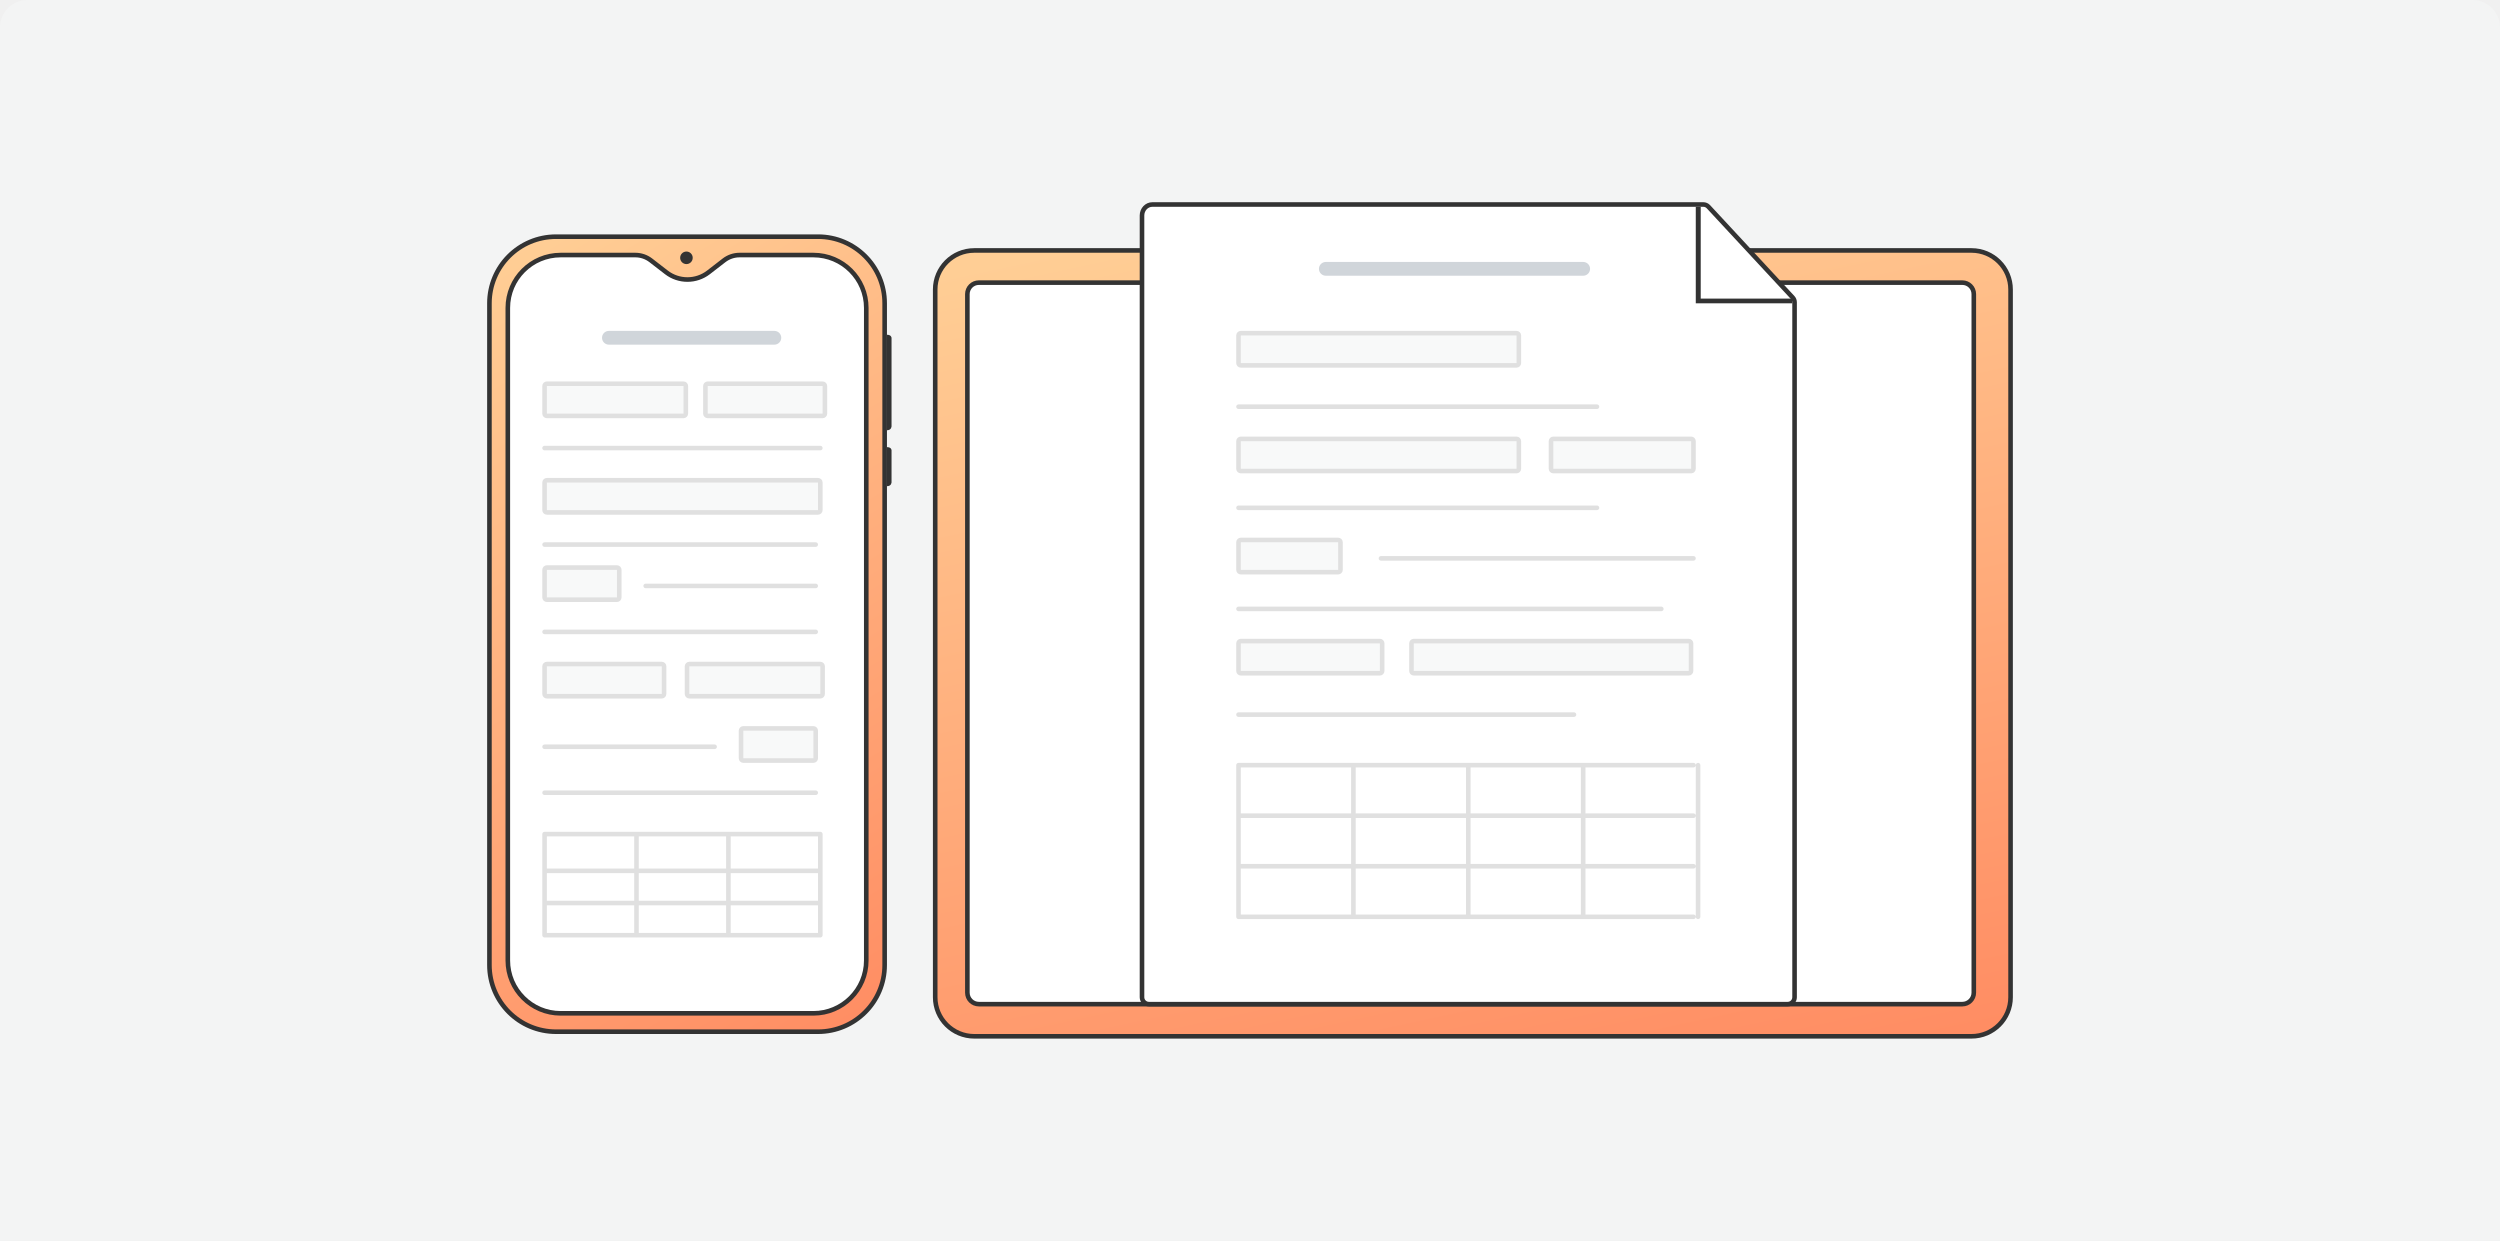
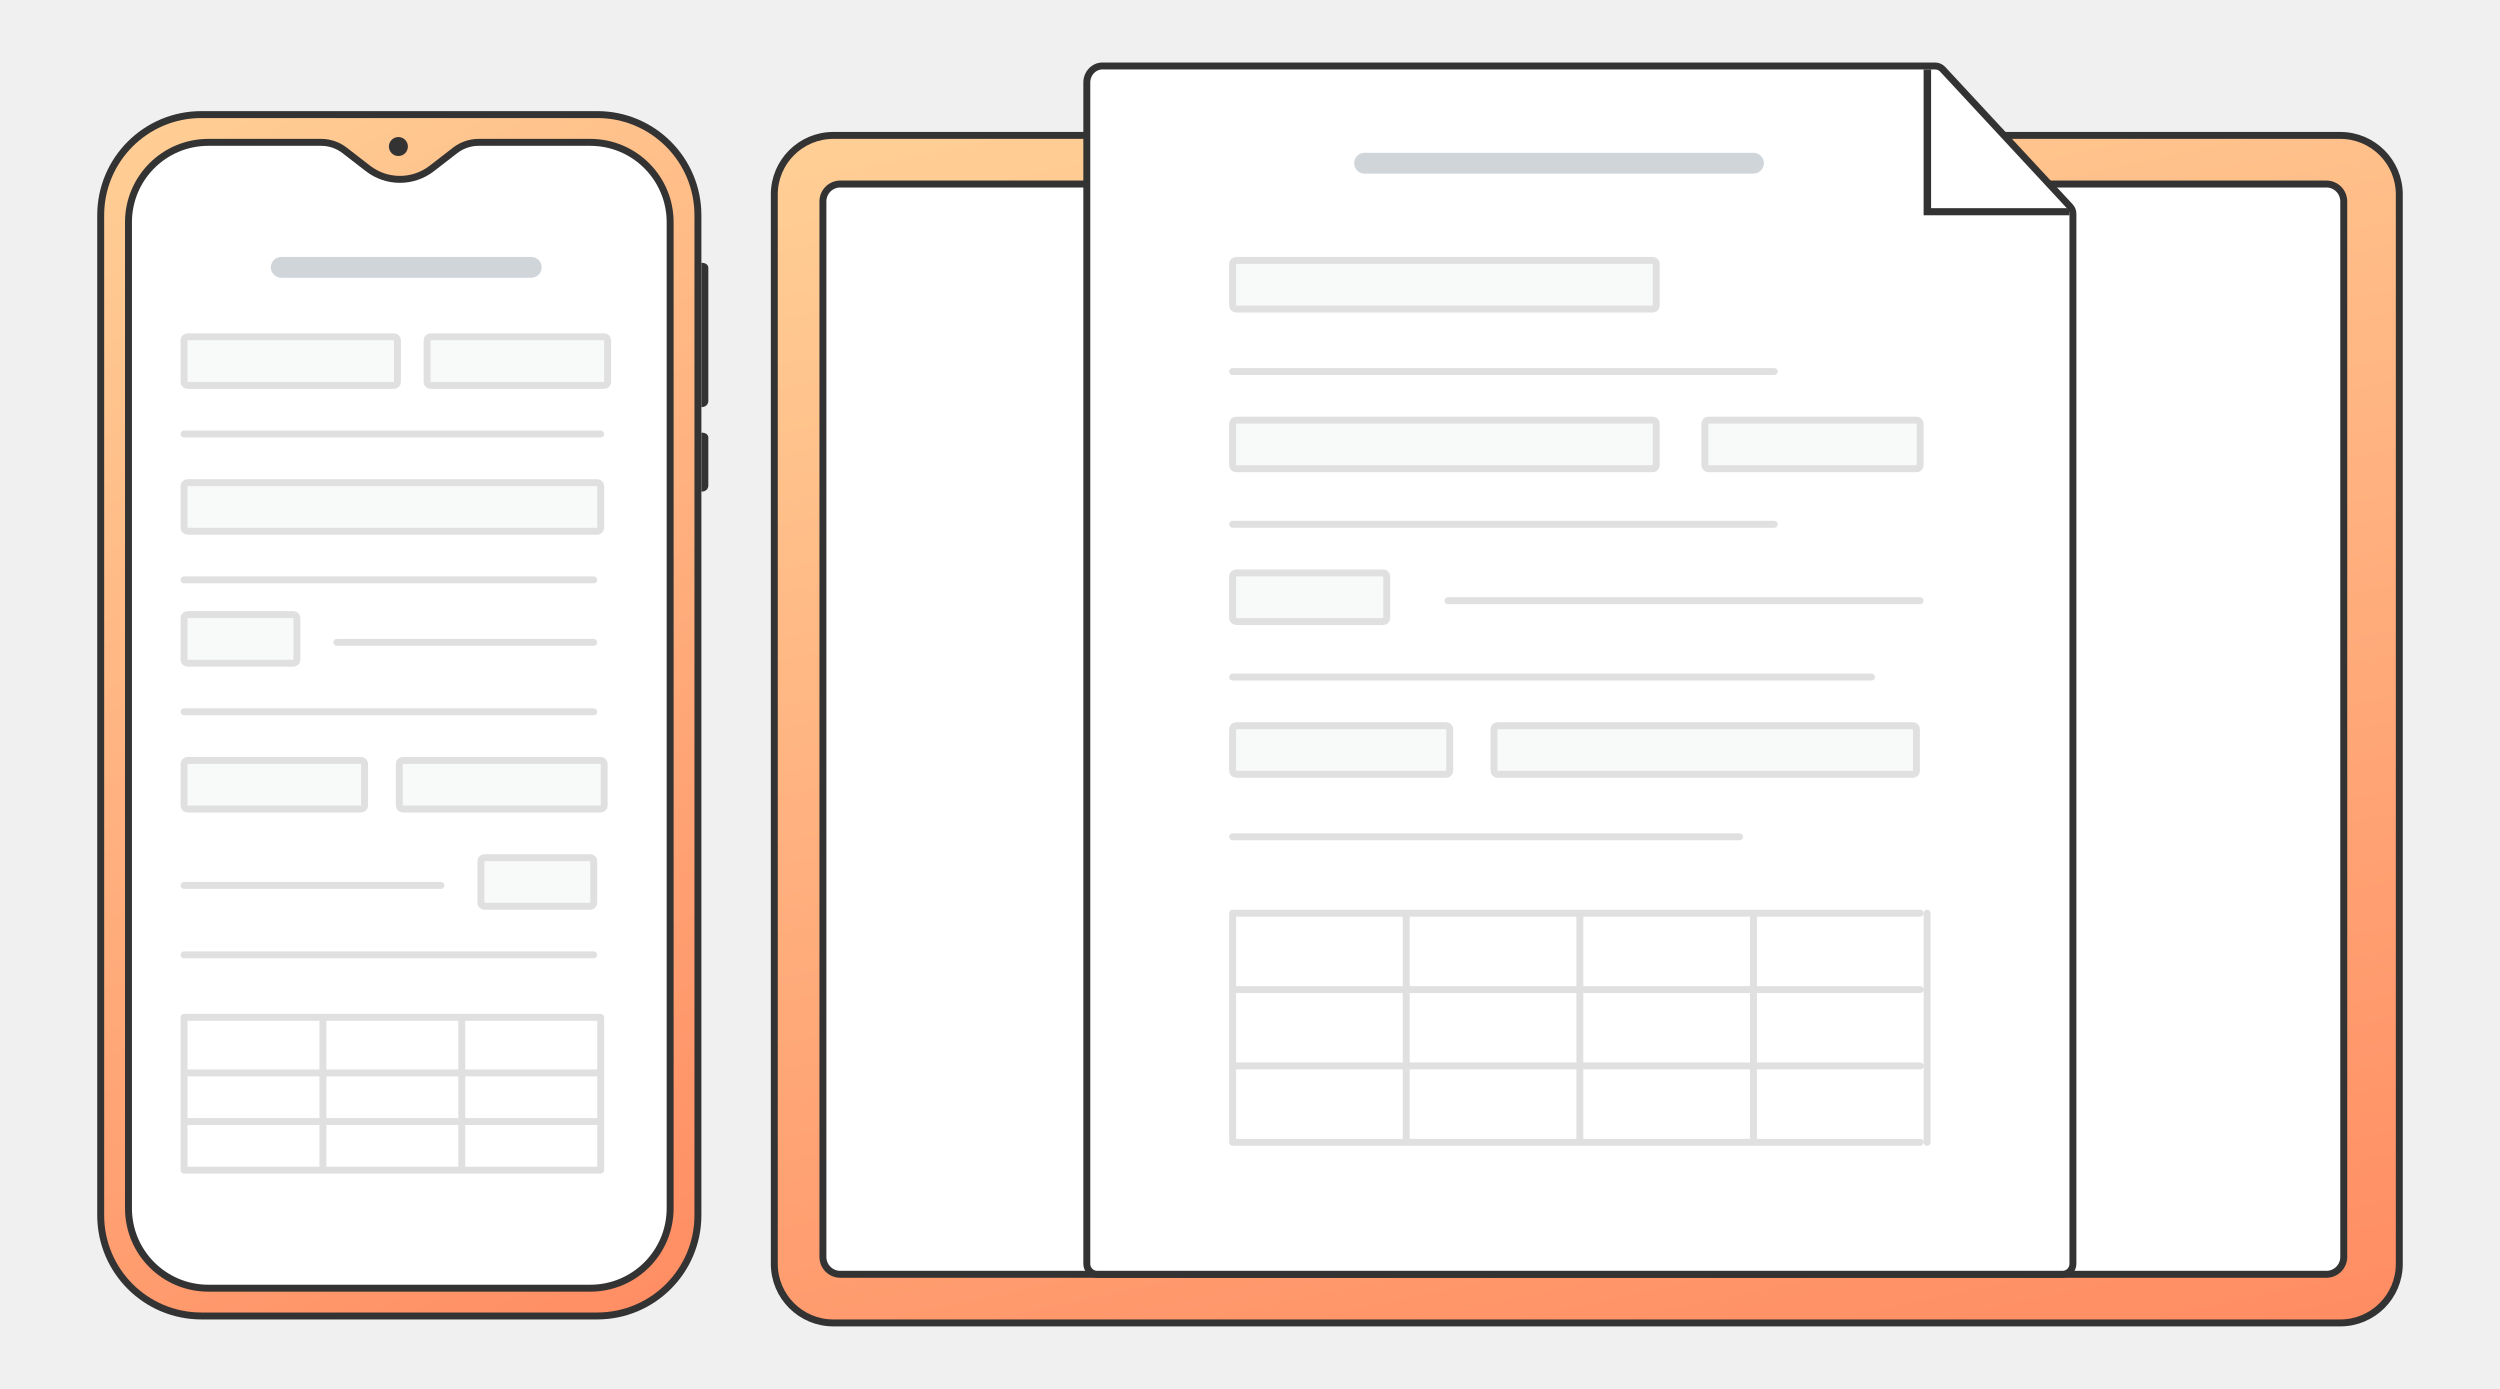
- <svg xmlns="http://www.w3.org/2000/svg" width="544" height="270" viewBox="0 0 544 270" fill="none">
-   <path d="M0 6C0 2.686 2.686 0 6 0H538C541.314 0 544 2.686 544 6V270H0V6Z" fill="#F3F4F4" />
-   <path d="M212 54.5C207.306 54.5 203.5 58.306 203.5 63V217C203.5 221.694 207.306 225.5 212 225.5H429C433.694 225.5 437.5 221.694 437.5 217V63C437.5 58.306 433.694 54.5 429 54.5H212Z" fill="#333333" />
-   <path d="M212 54.5C207.306 54.5 203.5 58.306 203.5 63V217C203.5 221.694 207.306 225.5 212 225.5H429C433.694 225.5 437.5 221.694 437.5 217V63C437.5 58.306 433.694 54.5 429 54.5H212Z" fill="url(#paint0_linear_6435_121757)" />
-   <path d="M212 54.5C207.306 54.5 203.5 58.306 203.5 63V217C203.5 221.694 207.306 225.5 212 225.5H429C433.694 225.5 437.5 221.694 437.5 217V63C437.5 58.306 433.694 54.5 429 54.5H212Z" stroke="#333333" />
-   <rect x="210.5" y="61.5" width="219" height="157" rx="2.5" fill="white" stroke="#333333" />
-   <path d="M390.5 217C390.5 217.828 389.828 218.5 389 218.5H250C249.172 218.5 248.5 217.828 248.5 217V46.894C248.5 45.549 249.532 44.5 250.749 44.5H370.649C371.066 44.5 371.464 44.674 371.748 44.98L390.1 64.76C390.357 65.038 390.5 65.402 390.5 65.78V171.998V217Z" fill="white" stroke="#333333" stroke-miterlimit="10" />
-   <rect x="269" y="88" width="79" height="0.999" rx="0.5" fill="#E0E0E0" />
-   <rect x="269" y="110" width="79" height="0.999" rx="0.5" fill="#E0E0E0" />
-   <rect x="300" y="121" width="69" height="0.999" rx="0.5" fill="#E0E0E0" />
-   <rect x="269" y="132" width="93" height="0.999" rx="0.5" fill="#E0E0E0" />
-   <rect x="269" y="155" width="74" height="0.999" rx="0.5" fill="#E0E0E0" />
-   <rect x="269.5" y="72.5" width="61" height="7" rx="0.5" fill="#F8F9F9" stroke="#E0E0E0" />
-   <rect x="269.5" y="95.5" width="61" height="7" rx="0.5" fill="#F8F9F9" stroke="#E0E0E0" />
-   <rect x="269.5" y="117.5" width="22.187" height="7" rx="0.5" fill="#F8F9F9" stroke="#E0E0E0" />
-   <rect x="337.5" y="95.5" width="31" height="7" rx="0.5" fill="#F8F9F9" stroke="#E0E0E0" />
-   <rect x="-0.5" y="0.5" width="60.831" height="7" rx="0.5" transform="matrix(-1 0 0 1 367.468 139)" fill="#F8F9F9" stroke="#E0E0E0" />
-   <rect x="-0.5" y="0.5" width="31.26" height="7" rx="0.5" transform="matrix(-1 0 0 1 300.26 139)" fill="#F8F9F9" stroke="#E0E0E0" />
-   <path fill-rule="evenodd" clip-rule="evenodd" d="M369 45H370.077V64.976H390V66H369V45Z" fill="#333333" />
-   <path fill-rule="evenodd" clip-rule="evenodd" d="M269 166.5C269 166.224 269.224 166 269.5 166H269.5H294.5H319.499H344.499H368.5C368.767 166 368.985 166.209 368.999 166.472C369.013 166.209 369.231 166 369.498 166C369.774 166 369.998 166.224 369.998 166.5V199.496C369.998 199.772 369.774 199.996 369.498 199.996C369.231 199.996 369.013 199.787 368.999 199.524C368.985 199.787 368.767 199.996 368.5 199.996H344.502L344.499 199.996L344.496 199.996H319.502L319.499 199.996L319.496 199.996H294.503L294.5 199.996L294.497 199.996H269.503C269.502 199.996 269.501 199.996 269.5 199.996C269.224 199.996 269 199.772 269 199.496L269 199.474M270 188.997L270 187.998H294L294 177.998H270L270 176.999H294V166.999H270M269 166.5C269 166.507 269 166.514 269 166.522L269 166.5ZM269 166.522L269 177.476C269 177.484 269 177.491 269 177.499C269 177.506 269 177.514 269 177.521L269 188.475C269 188.483 269 188.49 269 188.498C269 188.505 269 188.513 269 188.52M270 188.997H294V198.997H270M368.5 166.999C368.763 166.999 368.979 166.796 368.999 166.538V177.46C368.979 177.202 368.763 176.999 368.5 176.999H344.999V166.999H368.5ZM368.5 177.998C368.763 177.998 368.979 177.795 368.999 177.537V188.459C368.979 188.201 368.763 187.998 368.5 187.998H344.999V177.998H368.5ZM368.5 188.997C368.763 188.997 368.979 188.794 368.999 188.536V199.458C368.979 199.2 368.763 198.997 368.5 198.997H344.999V188.997H368.5ZM343.999 198.997V188.997H319.999V198.997H343.999ZM343.999 187.998V177.998H319.999V187.998H343.999ZM343.999 176.999V166.999H319.999V176.999H343.999ZM295 166.999H319V176.999H295V166.999ZM295 177.998H319V187.998H295L295 177.998ZM295 188.997H319V198.997H295V188.997Z" fill="#E0E0E0" />
-   <rect x="287" y="57" width="59" height="3" rx="1.5" fill="#D0D5DA" />
-   <path d="M192.5 66C192.5 57.992 186.012 51.5 178.004 51.5L149.5 51.5L120.996 51.5C112.988 51.5 106.5 57.992 106.5 66V210C106.5 218.008 112.992 224.5 121 224.5H178C186.008 224.5 192.5 218.008 192.5 210V66Z" fill="#333333" />
-   <path d="M192.5 66C192.5 57.992 186.012 51.5 178.004 51.5L149.5 51.5L120.996 51.5C112.988 51.5 106.5 57.992 106.5 66V210C106.5 218.008 112.992 224.5 121 224.5H178C186.008 224.5 192.5 218.008 192.5 210V66Z" fill="url(#paint1_linear_6435_121757)" />
-   <path d="M192.5 66C192.5 57.992 186.012 51.5 178.004 51.5L149.5 51.5L120.996 51.5C112.988 51.5 106.5 57.992 106.5 66V210C106.5 218.008 112.992 224.5 121 224.5H178C186.008 224.5 192.5 218.008 192.5 210V66Z" stroke="#333333" />
-   <path d="M188.5 67C188.5 60.649 183.352 55.5 177.001 55.5L160.92 55.5C159.703 55.5 158.518 55.904 157.554 56.648L154.173 59.263C151.471 61.351 147.7 61.351 144.999 59.263L141.617 56.648C140.654 55.904 139.471 55.5 138.254 55.5L121.997 55.5C115.645 55.5 110.5 60.649 110.5 67V209C110.5 215.351 115.649 220.5 122 220.5H177C183.351 220.5 188.5 215.351 188.5 209V67Z" fill="white" stroke="#333333" />
-   <circle cx="149.369" cy="56.1" r="1.366" fill="#333333" />
-   <path d="M193 72.841C194 72.841 194 73.535 194 73.535V92.75C194 92.75 194 93.626 193 93.626C193 88.737 193 72.841 193 72.841Z" fill="#333333" />
-   <path d="M193 97.294C194 97.294 194 97.973 194 97.973V104.941C194 104.941 194 105.797 193 105.797C193 101.02 193 97.294 193 97.294Z" fill="#333333" />
-   <rect x="118" y="97" width="61" height="0.999" rx="0.5" fill="#E0E0E0" />
-   <rect x="118" y="118" width="60" height="0.999" rx="0.5" fill="#E0E0E0" />
-   <rect x="118" y="172" width="60" height="0.999" rx="0.5" fill="#E0E0E0" />
-   <rect x="140" y="127" width="38" height="0.999" rx="0.5" fill="#E0E0E0" />
-   <rect x="118" y="137" width="60" height="0.999" rx="0.5" fill="#E0E0E0" />
-   <rect x="118.5" y="83.5" width="30.735" height="7" rx="0.5" fill="#F8F9F9" stroke="#E0E0E0" />
-   <rect x="118.5" y="104.5" width="60" height="7" rx="0.5" fill="#F8F9F9" stroke="#E0E0E0" />
-   <rect x="118.5" y="123.5" width="16.25" height="7" rx="0.5" fill="#F8F9F9" stroke="#E0E0E0" />
-   <rect x="153.5" y="83.5" width="26" height="7" rx="0.5" fill="#F8F9F9" stroke="#E0E0E0" />
-   <rect width="38" height="0.999" rx="0.5" transform="matrix(-1 0 0 1 156 162)" fill="#E0E0E0" />
-   <rect x="-0.5" y="0.5" width="16.25" height="7" rx="0.5" transform="matrix(-1 0 0 1 177 158)" fill="#F8F9F9" stroke="#E0E0E0" />
-   <rect x="118.5" y="144.5" width="26" height="7" rx="0.5" fill="#F8F9F9" stroke="#E0E0E0" />
-   <rect x="149.5" y="144.5" width="29.5" height="7" rx="0.5" fill="#F8F9F9" stroke="#E0E0E0" />
-   <path fill-rule="evenodd" clip-rule="evenodd" d="M118.5 181C118.224 181 118 181.224 118 181.5C118 181.507 118 181.514 118 181.522L118 189.477C118 189.485 118 189.492 118 189.5C118 189.507 118 189.514 118 189.522L118 196.477C118 196.485 118 196.492 118 196.5C118 196.507 118 196.514 118 196.522L118 203.477C118 203.485 118 203.492 118 203.5C118 203.596 118.027 203.686 118.075 203.763C118.163 203.905 118.32 204 118.5 204C118.511 204 118.521 204 118.531 203.999H138.469C138.479 204 138.489 204 138.5 204L138.514 204L138.531 203.999H158.468L158.484 204L158.499 204C158.51 204 158.52 204 158.53 203.999H178.468C178.478 204 178.488 204 178.499 204C178.774 204 178.997 203.778 178.999 203.503L178.999 203.5L178.999 203.497V196.502L178.999 196.5L178.999 196.497V189.502L178.999 189.5L178.999 189.497V181.502L178.999 181.5C178.999 181.224 178.775 181 178.499 181H178.499H158.499H138.5H118.5H118.5ZM119 181.999L119 189H138V181.999H119ZM119 189.999L119 196H138L138 189.999H119ZM119 196.999L119 203H138V196.999H119ZM177.999 196.999V203H158.999V196.999H177.999ZM177.999 189.999V196H158.999V189.999H177.999ZM177.999 181.999V189H158.999V181.999H177.999ZM158 181.999H139V189H158V181.999ZM158 189.999H139L139 196H158V189.999ZM158 196.999H139V203H158V196.999Z" fill="#E0E0E0" />
-   <rect x="131" y="72" width="39" height="3" rx="1.5" fill="#D0D5DA" />
+ <svg xmlns="http://www.w3.org/2000/svg" width="360" height="200" viewBox="0 0 360 200" fill="none">
+   <path d="M120 19.5C115.306 19.5 111.5 23.306 111.5 28V182C111.5 186.694 115.306 190.5 120 190.5H337C341.694 190.5 345.5 186.694 345.5 182V28C345.5 23.306 341.694 19.5 337 19.5H120Z" fill="#333333" />
+   <path d="M120 19.5C115.306 19.5 111.5 23.306 111.5 28V182C111.5 186.694 115.306 190.5 120 190.5H337C341.694 190.5 345.5 186.694 345.5 182V28C345.5 23.306 341.694 19.5 337 19.5H120Z" fill="url(#paint0_linear_6435_121758)" />
+   <path d="M120 19.5C115.306 19.5 111.5 23.306 111.5 28V182C111.5 186.694 115.306 190.5 120 190.5H337C341.694 190.5 345.5 186.694 345.5 182V28C345.5 23.306 341.694 19.5 337 19.5H120Z" stroke="#333333" />
+   <rect x="118.5" y="26.5" width="219" height="157" rx="2.5" fill="white" stroke="#333333" />
+   <path d="M298.5 182C298.5 182.828 297.828 183.5 297 183.5H158C157.172 183.5 156.5 182.828 156.5 182V11.894C156.5 10.549 157.532 9.5 158.749 9.5H278.649C279.066 9.5 279.464 9.674 279.748 9.98L298.1 29.76C298.357 30.038 298.5 30.402 298.5 30.78V136.998V182Z" fill="white" stroke="#333333" stroke-miterlimit="10" />
+   <rect x="177" y="53" width="79" height="0.999" rx="0.5" fill="#E0E0E0" />
+   <rect x="177" y="75" width="79" height="0.999" rx="0.5" fill="#E0E0E0" />
+   <rect x="208" y="86" width="69" height="0.999" rx="0.5" fill="#E0E0E0" />
+   <rect x="177" y="97" width="93" height="0.999" rx="0.5" fill="#E0E0E0" />
+   <rect x="177" y="120" width="74" height="0.999" rx="0.5" fill="#E0E0E0" />
+   <rect x="177.5" y="37.5" width="61" height="7" rx="0.5" fill="#F8F9F9" stroke="#E0E0E0" />
+   <rect x="177.5" y="60.5" width="61" height="7" rx="0.5" fill="#F8F9F9" stroke="#E0E0E0" />
+   <rect x="177.5" y="82.5" width="22.187" height="7" rx="0.5" fill="#F8F9F9" stroke="#E0E0E0" />
+   <rect x="245.5" y="60.5" width="31" height="7" rx="0.5" fill="#F8F9F9" stroke="#E0E0E0" />
+   <rect x="-0.5" y="0.5" width="60.831" height="7" rx="0.5" transform="matrix(-1 0 0 1 275.468 104)" fill="#F8F9F9" stroke="#E0E0E0" />
+   <rect x="-0.5" y="0.5" width="31.26" height="7" rx="0.5" transform="matrix(-1 0 0 1 208.26 104)" fill="#F8F9F9" stroke="#E0E0E0" />
+   <path fill-rule="evenodd" clip-rule="evenodd" d="M277 10H278.077V29.976H298V31H277V10Z" fill="#333333" />
+   <path fill-rule="evenodd" clip-rule="evenodd" d="M177 131.5C177 131.224 177.224 131 177.5 131H177.5H202.5H227.499H252.499H276.5C276.767 131 276.985 131.209 276.999 131.472C277.013 131.209 277.231 131 277.498 131C277.774 131 277.998 131.224 277.998 131.5V164.496C277.998 164.772 277.774 164.996 277.498 164.996C277.231 164.996 277.013 164.787 276.999 164.524C276.985 164.787 276.767 164.996 276.5 164.996H252.502L252.499 164.996L252.496 164.996H227.502L227.499 164.996L227.496 164.996H202.503L202.5 164.996L202.497 164.996H177.503C177.502 164.996 177.501 164.996 177.5 164.996C177.224 164.996 177 164.772 177 164.496L177 164.474M178 153.997L178 152.998H202L202 142.998H178L178 141.999H202V131.999H178M177 131.5C177 131.507 177 131.514 177 131.522L177 131.5ZM177 131.522L177 142.476C177 142.484 177 142.491 177 142.499C177 142.506 177 142.514 177 142.521L177 153.475C177 153.483 177 153.49 177 153.498C177 153.505 177 153.513 177 153.52M178 153.997H202V163.997H178M276.5 131.999C276.763 131.999 276.979 131.796 276.999 131.538V142.46C276.979 142.202 276.763 141.999 276.5 141.999H252.999V131.999H276.5ZM276.5 142.998C276.763 142.998 276.979 142.795 276.999 142.537V153.459C276.979 153.201 276.763 152.998 276.5 152.998H252.999V142.998H276.5ZM276.5 153.997C276.763 153.997 276.979 153.794 276.999 153.536V164.458C276.979 164.2 276.763 163.997 276.5 163.997H252.999V153.997H276.5ZM251.999 163.997V153.997H227.999V163.997H251.999ZM251.999 152.998V142.998H227.999V152.998H251.999ZM251.999 141.999V131.999H227.999V141.999H251.999ZM203 131.999H227V141.999H203V131.999ZM203 142.998H227V152.998H203L203 142.998ZM203 153.997H227V163.997H203V153.997Z" fill="#E0E0E0" />
+   <rect x="195" y="22" width="59" height="3" rx="1.5" fill="#D0D5DA" />
+   <path d="M100.5 31C100.5 22.992 94.012 16.5 86.004 16.5L57.5 16.5L28.996 16.5C20.988 16.5 14.5 22.992 14.5 31V175C14.5 183.008 20.992 189.5 29 189.5H86C94.008 189.5 100.5 183.008 100.5 175V31Z" fill="#333333" />
+   <path d="M100.5 31C100.5 22.992 94.012 16.5 86.004 16.5L57.5 16.5L28.996 16.5C20.988 16.5 14.5 22.992 14.5 31V175C14.5 183.008 20.992 189.5 29 189.5H86C94.008 189.5 100.5 183.008 100.5 175V31Z" fill="url(#paint1_linear_6435_121758)" />
+   <path d="M100.5 31C100.5 22.992 94.012 16.5 86.004 16.5L57.5 16.5L28.996 16.5C20.988 16.5 14.5 22.992 14.5 31V175C14.5 183.008 20.992 189.5 29 189.5H86C94.008 189.5 100.5 183.008 100.5 175V31Z" stroke="#333333" />
+   <path d="M96.5 32C96.5 25.649 91.352 20.5 85.001 20.5L68.92 20.5C67.703 20.5 66.518 20.904 65.554 21.648L62.173 24.262C59.471 26.351 55.7 26.351 52.999 24.262L49.617 21.648C48.654 20.904 47.471 20.5 46.254 20.5L29.997 20.5C23.645 20.5 18.5 25.649 18.5 32V174C18.5 180.351 23.649 185.5 30 185.5H85C91.351 185.5 96.5 180.351 96.5 174V32Z" fill="white" stroke="#333333" />
+   <circle cx="57.369" cy="21.1" r="1.366" fill="#333333" />
+   <path d="M101 37.84C102 37.84 102 38.535 102 38.535V57.75C102 57.75 102 58.626 101 58.626C101 53.737 101 37.84 101 37.84Z" fill="#333333" />
+   <path d="M101 62.294C102 62.294 102 62.973 102 62.973V69.941C102 69.941 102 70.797 101 70.797C101 66.02 101 62.294 101 62.294Z" fill="#333333" />
+   <rect x="26" y="62" width="61" height="0.999" rx="0.5" fill="#E0E0E0" />
+   <rect x="26" y="83" width="60" height="0.999" rx="0.5" fill="#E0E0E0" />
+   <rect x="26" y="137" width="60" height="0.999" rx="0.5" fill="#E0E0E0" />
+   <rect x="48" y="92" width="38" height="0.999" rx="0.5" fill="#E0E0E0" />
+   <rect x="26" y="102" width="60" height="0.999" rx="0.5" fill="#E0E0E0" />
+   <rect x="26.5" y="48.5" width="30.735" height="7" rx="0.5" fill="#F8F9F9" stroke="#E0E0E0" />
+   <rect x="26.5" y="69.5" width="60" height="7" rx="0.5" fill="#F8F9F9" stroke="#E0E0E0" />
+   <rect x="26.5" y="88.5" width="16.25" height="7" rx="0.5" fill="#F8F9F9" stroke="#E0E0E0" />
+   <rect x="61.5" y="48.5" width="26" height="7" rx="0.5" fill="#F8F9F9" stroke="#E0E0E0" />
+   <rect width="38" height="0.999" rx="0.5" transform="matrix(-1 0 0 1 64 127)" fill="#E0E0E0" />
+   <rect x="-0.5" y="0.5" width="16.25" height="7" rx="0.5" transform="matrix(-1 0 0 1 85 123)" fill="#F8F9F9" stroke="#E0E0E0" />
+   <rect x="26.5" y="109.5" width="26" height="7" rx="0.5" fill="#F8F9F9" stroke="#E0E0E0" />
+   <rect x="57.5" y="109.5" width="29.5" height="7" rx="0.5" fill="#F8F9F9" stroke="#E0E0E0" />
+   <path fill-rule="evenodd" clip-rule="evenodd" d="M26.5 146C26.224 146 26 146.224 26 146.5C26 146.507 26 146.514 26 146.522L26 154.477C26 154.485 26 154.492 26 154.5C26 154.507 26 154.514 26 154.522L26 161.477C26 161.485 26 161.492 26 161.5C26 161.507 26 161.514 26 161.522L26 168.477C26 168.485 26 168.492 26 168.5C26 168.596 26.027 168.686 26.075 168.763C26.163 168.905 26.32 169 26.5 169C26.511 169 26.521 169 26.531 168.999H46.469C46.479 169 46.489 169 46.5 169L46.514 169L46.531 168.999H66.468L66.484 169L66.499 169C66.51 169 66.52 169 66.53 168.999H86.468C86.478 169 86.488 169 86.499 169C86.774 169 86.997 168.778 86.999 168.503L86.999 168.5L86.999 168.497V161.502L86.999 161.5L86.999 161.497V154.502L86.999 154.5L86.999 154.497V146.502L86.999 146.5C86.999 146.224 86.775 146 86.499 146H86.499H66.499H46.5H26.5H26.5ZM27 146.999L27 154H46V146.999H27ZM27 154.999L27 161H46L46 154.999H27ZM27 161.999L27 168H46V161.999H27ZM85.999 161.999V168H66.999V161.999H85.999ZM85.999 154.999V161H66.999V154.999H85.999ZM85.999 146.999V154H66.999V146.999H85.999ZM65.999 146.999H46.999V154H65.999V146.999ZM65.999 154.999H46.999L46.999 161H65.999V154.999ZM65.999 161.999H46.999V168H65.999V161.999Z" fill="#E0E0E0" />
+   <rect x="39" y="37" width="39" height="3" rx="1.5" fill="#D0D5DA" />
  <defs>
-     <linearGradient id="paint0_linear_6435_121757" x1="214.234" y1="57.595" x2="258.14" y2="260.88" gradientUnits="userSpaceOnUse">
+     <linearGradient id="paint0_linear_6435_121758" x1="122.234" y1="22.595" x2="166.14" y2="225.88" gradientUnits="userSpaceOnUse">
      <stop stop-color="#FFCE95" />
      <stop offset="1" stop-color="#FF8D63" />
    </linearGradient>
-     <linearGradient id="paint1_linear_6435_121757" x1="110.733" y1="54.626" x2="205.633" y2="213.05" gradientUnits="userSpaceOnUse">
+     <linearGradient id="paint1_linear_6435_121758" x1="18.733" y1="19.626" x2="113.633" y2="178.05" gradientUnits="userSpaceOnUse">
      <stop stop-color="#FFCE95" />
      <stop offset="1" stop-color="#FF8D63" />
    </linearGradient>
  </defs>
</svg>
